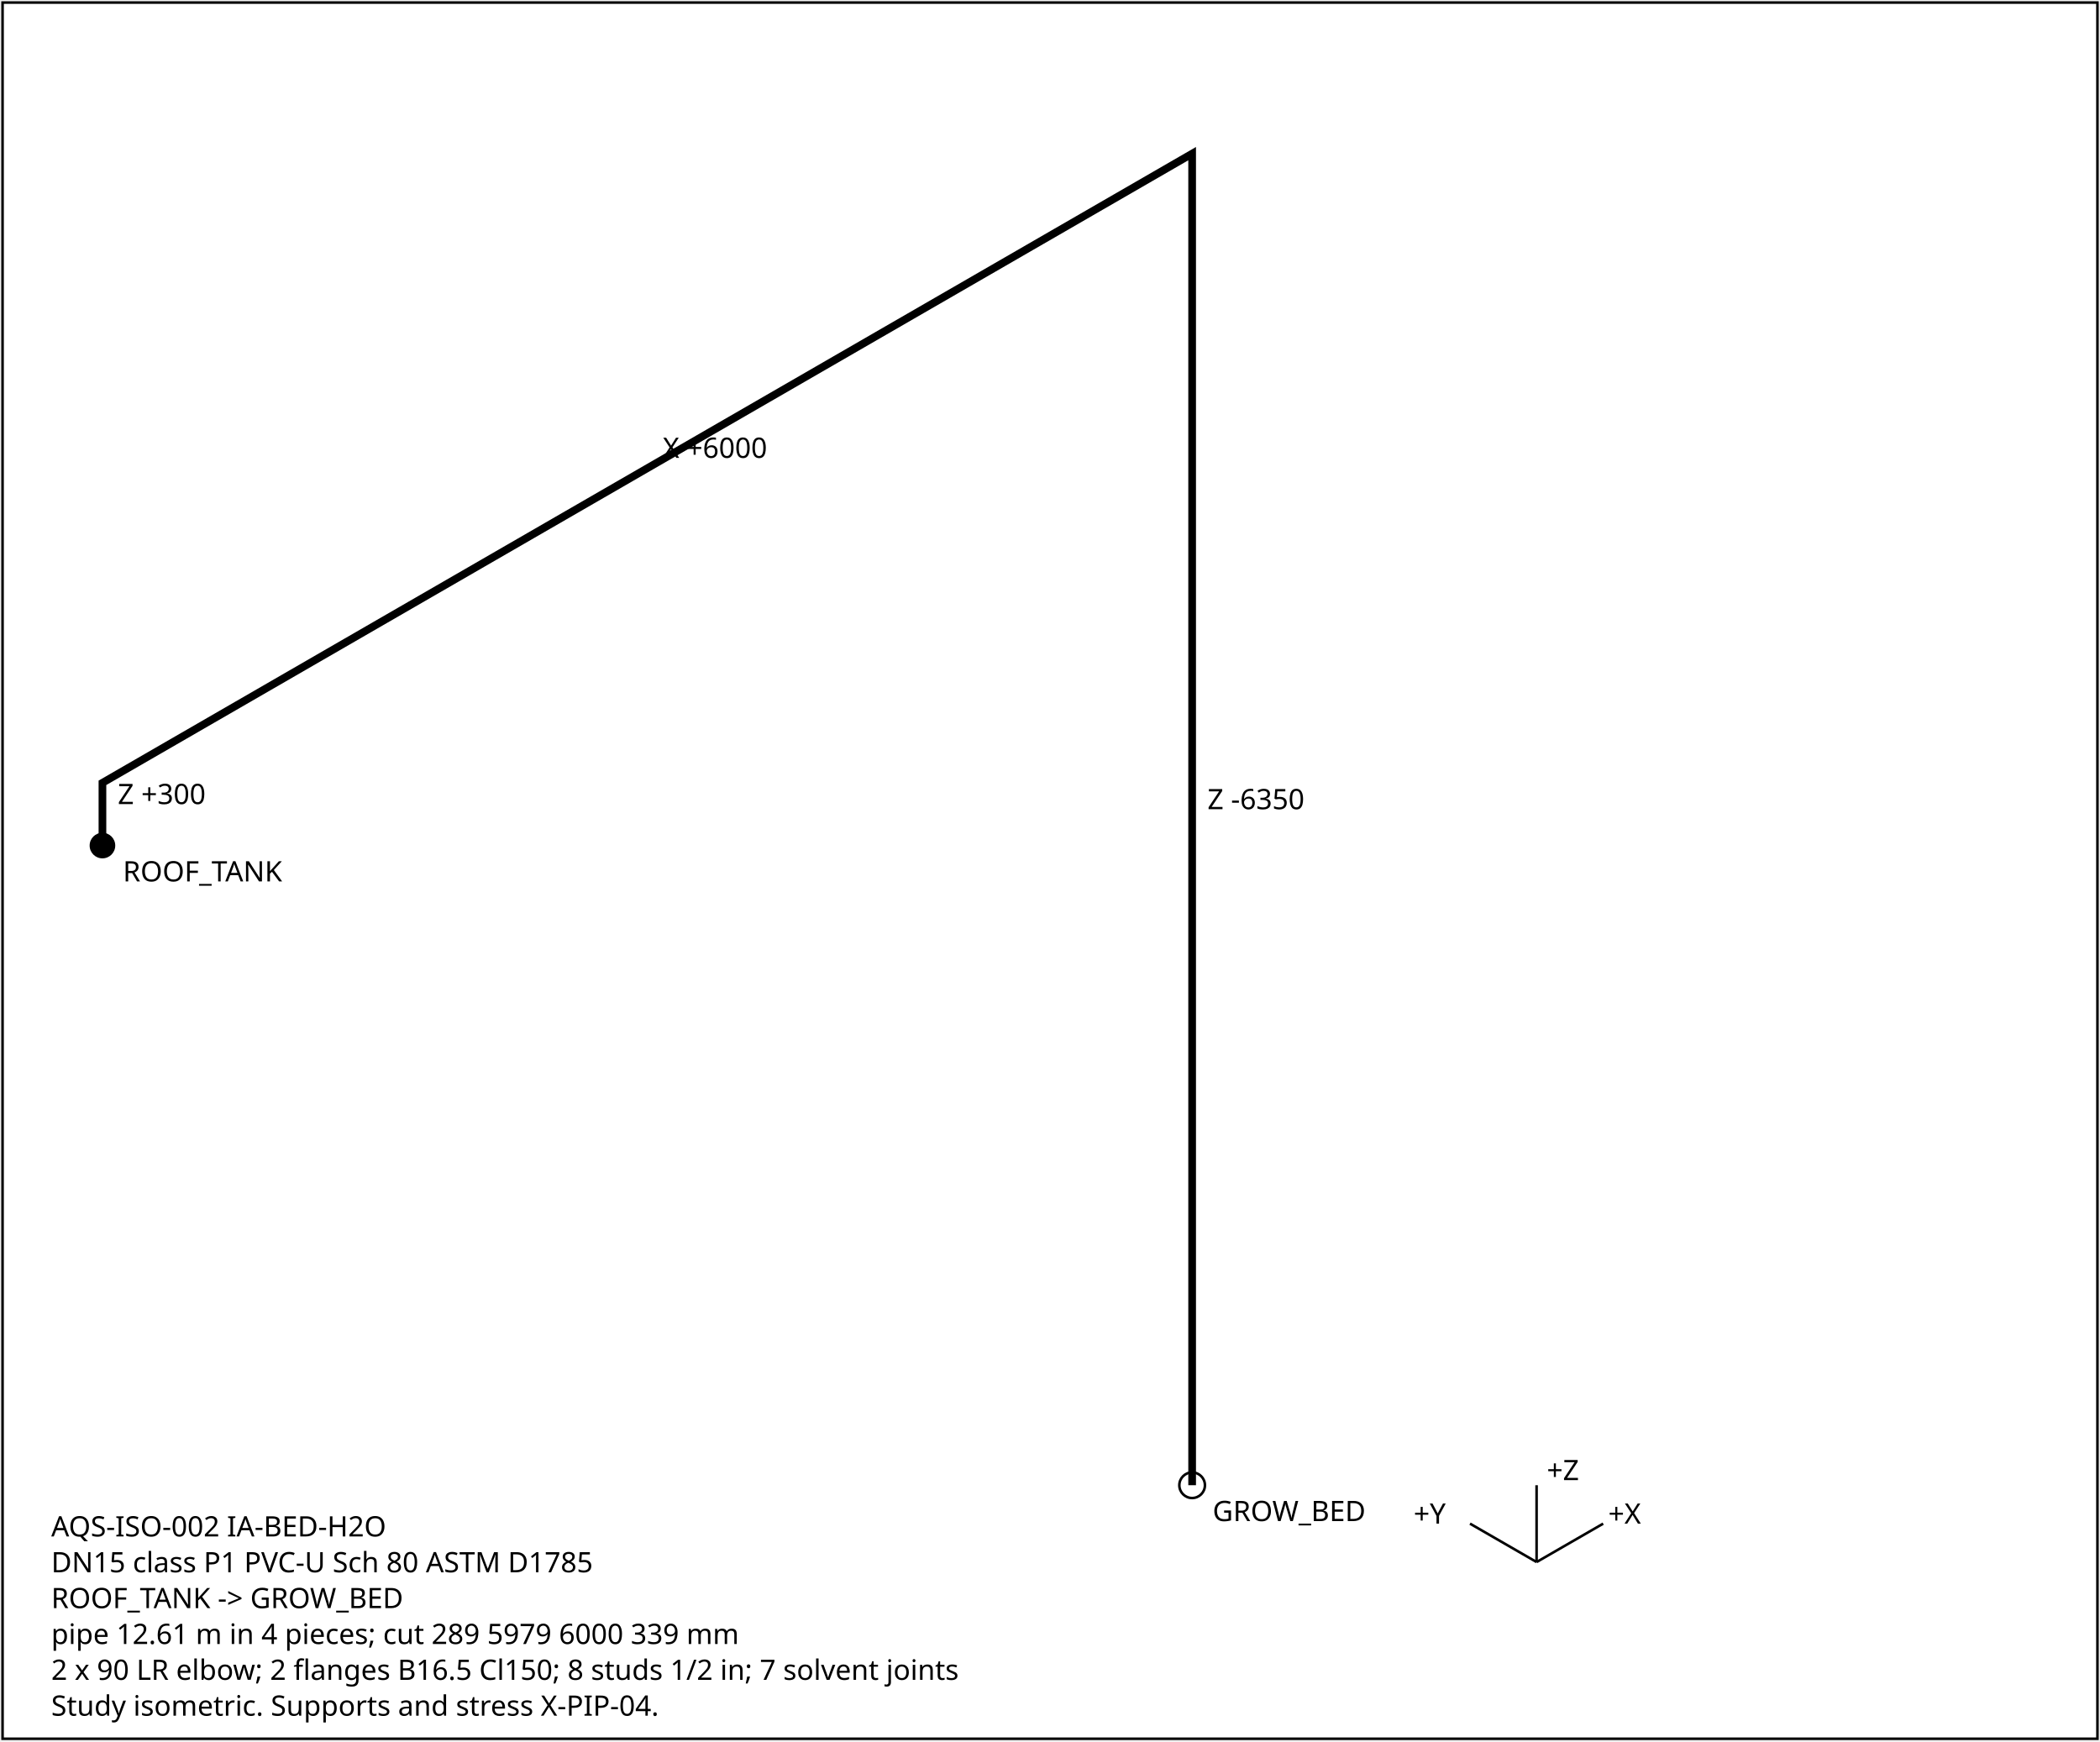
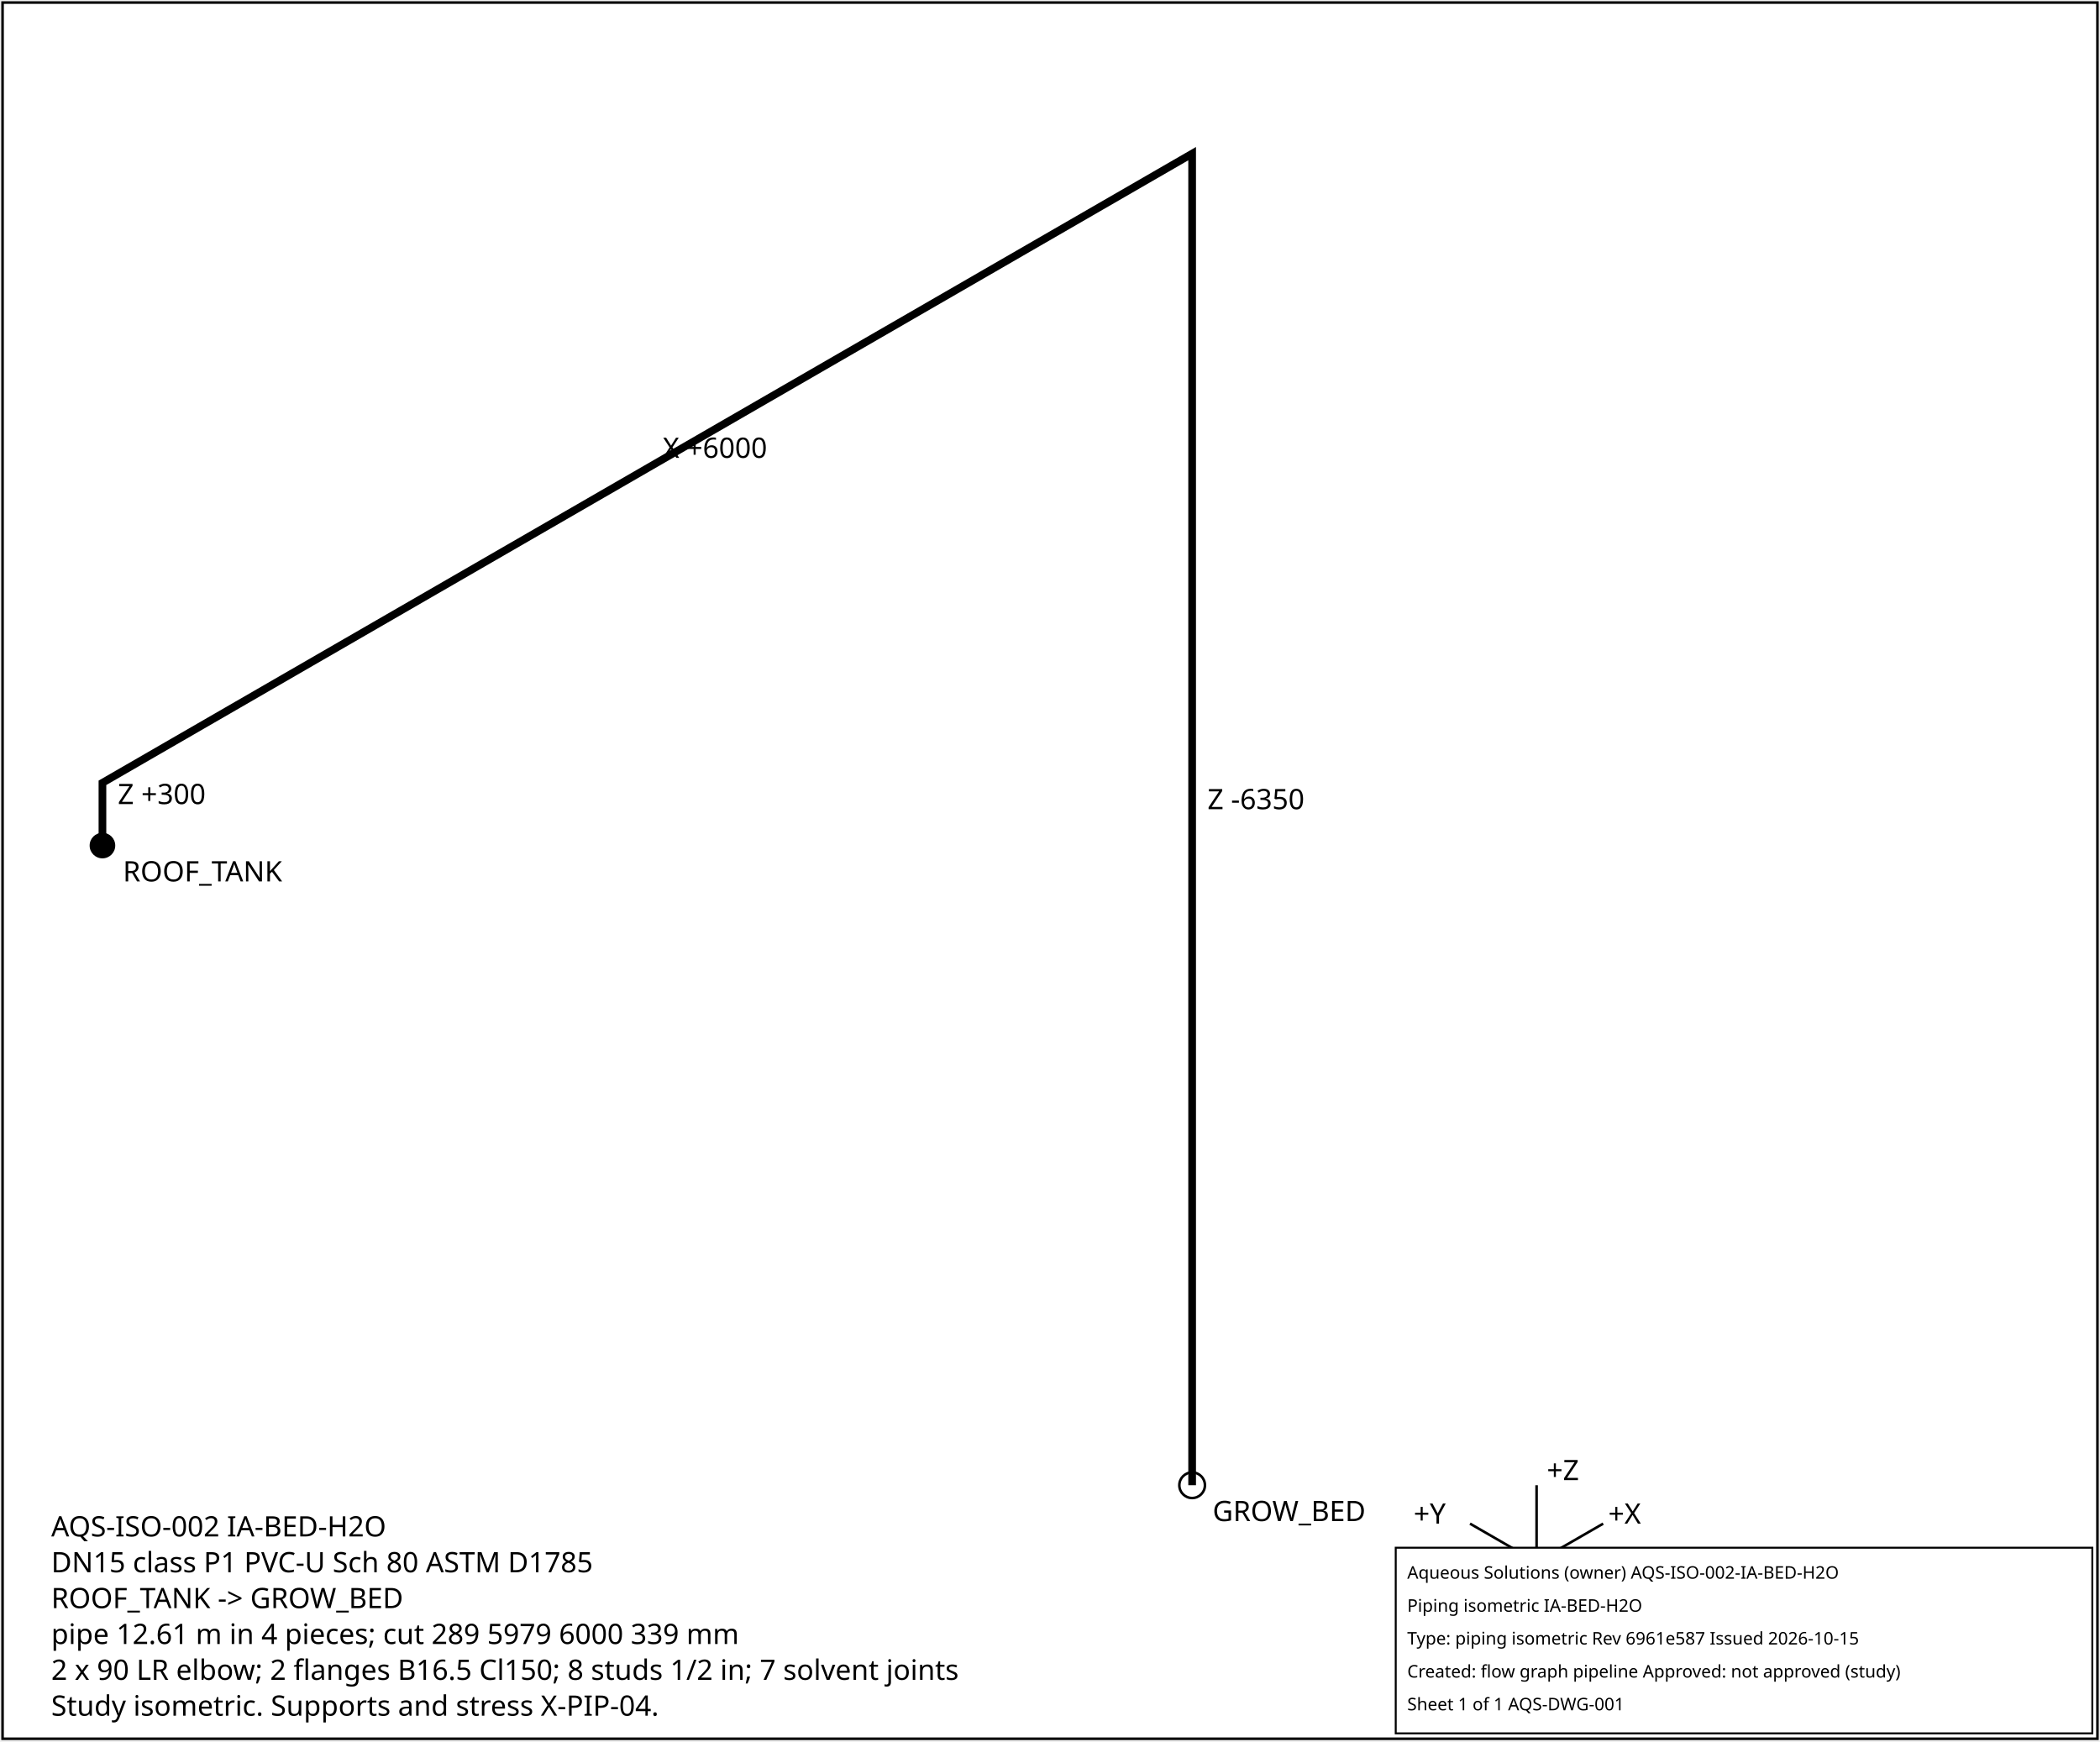
<svg xmlns="http://www.w3.org/2000/svg" width="820" height="680" font-family="sans-serif" font-size="11">
  <rect x="1" y="1" width="818" height="678" fill="white" stroke="black" />
  <polyline points="40.0,330.2 40.0,305.7 465.5,60.0 465.5,60.0 465.5,580.0" fill="none" stroke="black" stroke-width="3" />
  <text x="46.0" y="314.0">Z +300</text>
  <text x="258.8" y="178.8">X +6000</text>
  <text x="471.5" y="316.0">Z -6350</text>
  <circle cx="40.0" cy="330.2" r="5" fill="black" />
  <text x="48.0" y="344.2">ROOF_TANK</text>
  <circle cx="465.5" cy="580.0" r="5" fill="none" stroke="black" />
  <text x="473.5" y="594.0">GROW_BED</text>
  <g transform="translate(600,610)">
    <line x1="0" y1="0" x2="26" y2="-15" stroke="black" />
    <text x="28" y="-15">+X</text>
    <line x1="0" y1="0" x2="-26" y2="-15" stroke="black" />
    <text x="-48" y="-15">+Y</text>
    <line x1="0" y1="0" x2="0" y2="-30" stroke="black" />
    <text x="4" y="-32">+Z</text>
  </g>
  <text x="20" y="600">AQS-ISO-002  IA-BED-H2O</text>
  <text x="20" y="614">DN15  class P1  PVC-U Sch 80 ASTM D1785</text>
  <text x="20" y="628">ROOF_TANK -&gt; GROW_BED</text>
  <text x="20" y="642">pipe 12.61 m in 4 pieces; cut 289 5979 6000 339 mm</text>
  <text x="20" y="656">2 x 90 LR elbow; 2 flanges B16.5 Cl150; 8 studs 1/2 in; 7 solvent joints</text>
  <text x="20" y="670">Study isometric. Supports and stress X-PIP-04.</text>
+   <g id="aqs-title-block">
+     <rect x="545.0" y="604.4" width="272.0" height="72.5" fill="white" stroke="black" stroke-width="0.76" />
+     <text x="549.5" y="616.5" font-family="sans-serif" font-size="6.8">Aqueous Solutions (owner)   AQS-ISO-002-IA-BED-H2O</text>
+     <text x="549.5" y="629.4" font-family="sans-serif" font-size="6.8">Piping isometric IA-BED-H2O</text>
+     <text x="549.5" y="642.2" font-family="sans-serif" font-size="6.8">Type: piping isometric   Rev 6961e587   Issued 2026-10-15</text>
+     <text x="549.5" y="655.1" font-family="sans-serif" font-size="6.8">Created: flow graph pipeline   Approved: not approved (study)</text>
+     <text x="549.5" y="667.9" font-family="sans-serif" font-size="6.8">Sheet 1 of 1   AQS-DWG-001</text>
+   </g>
</svg>
